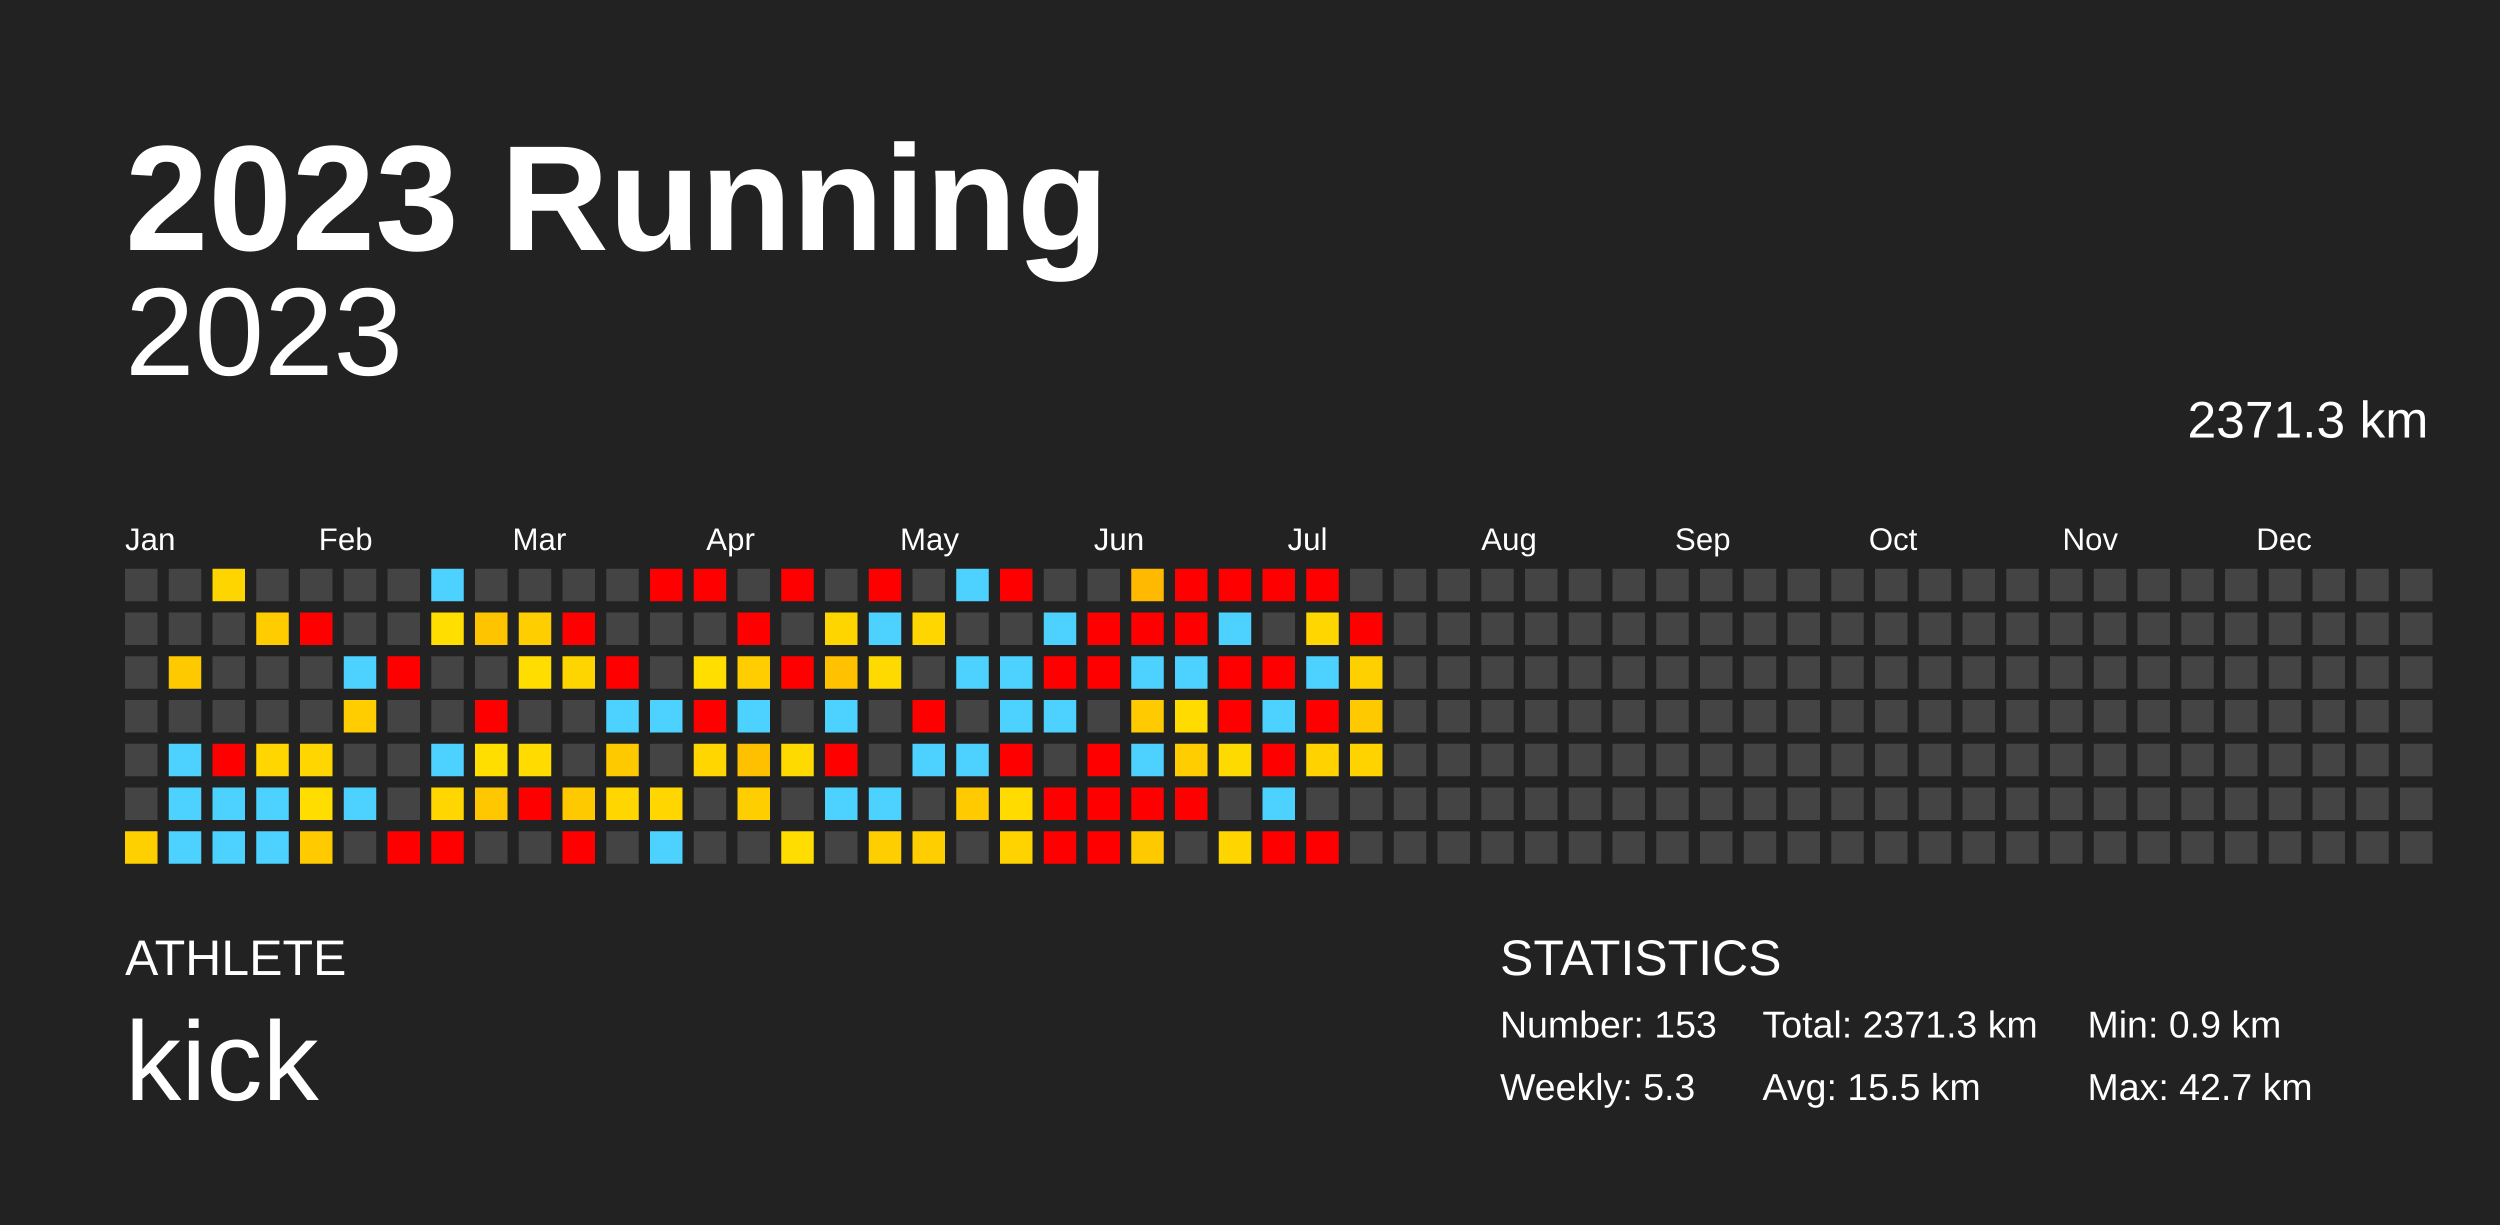
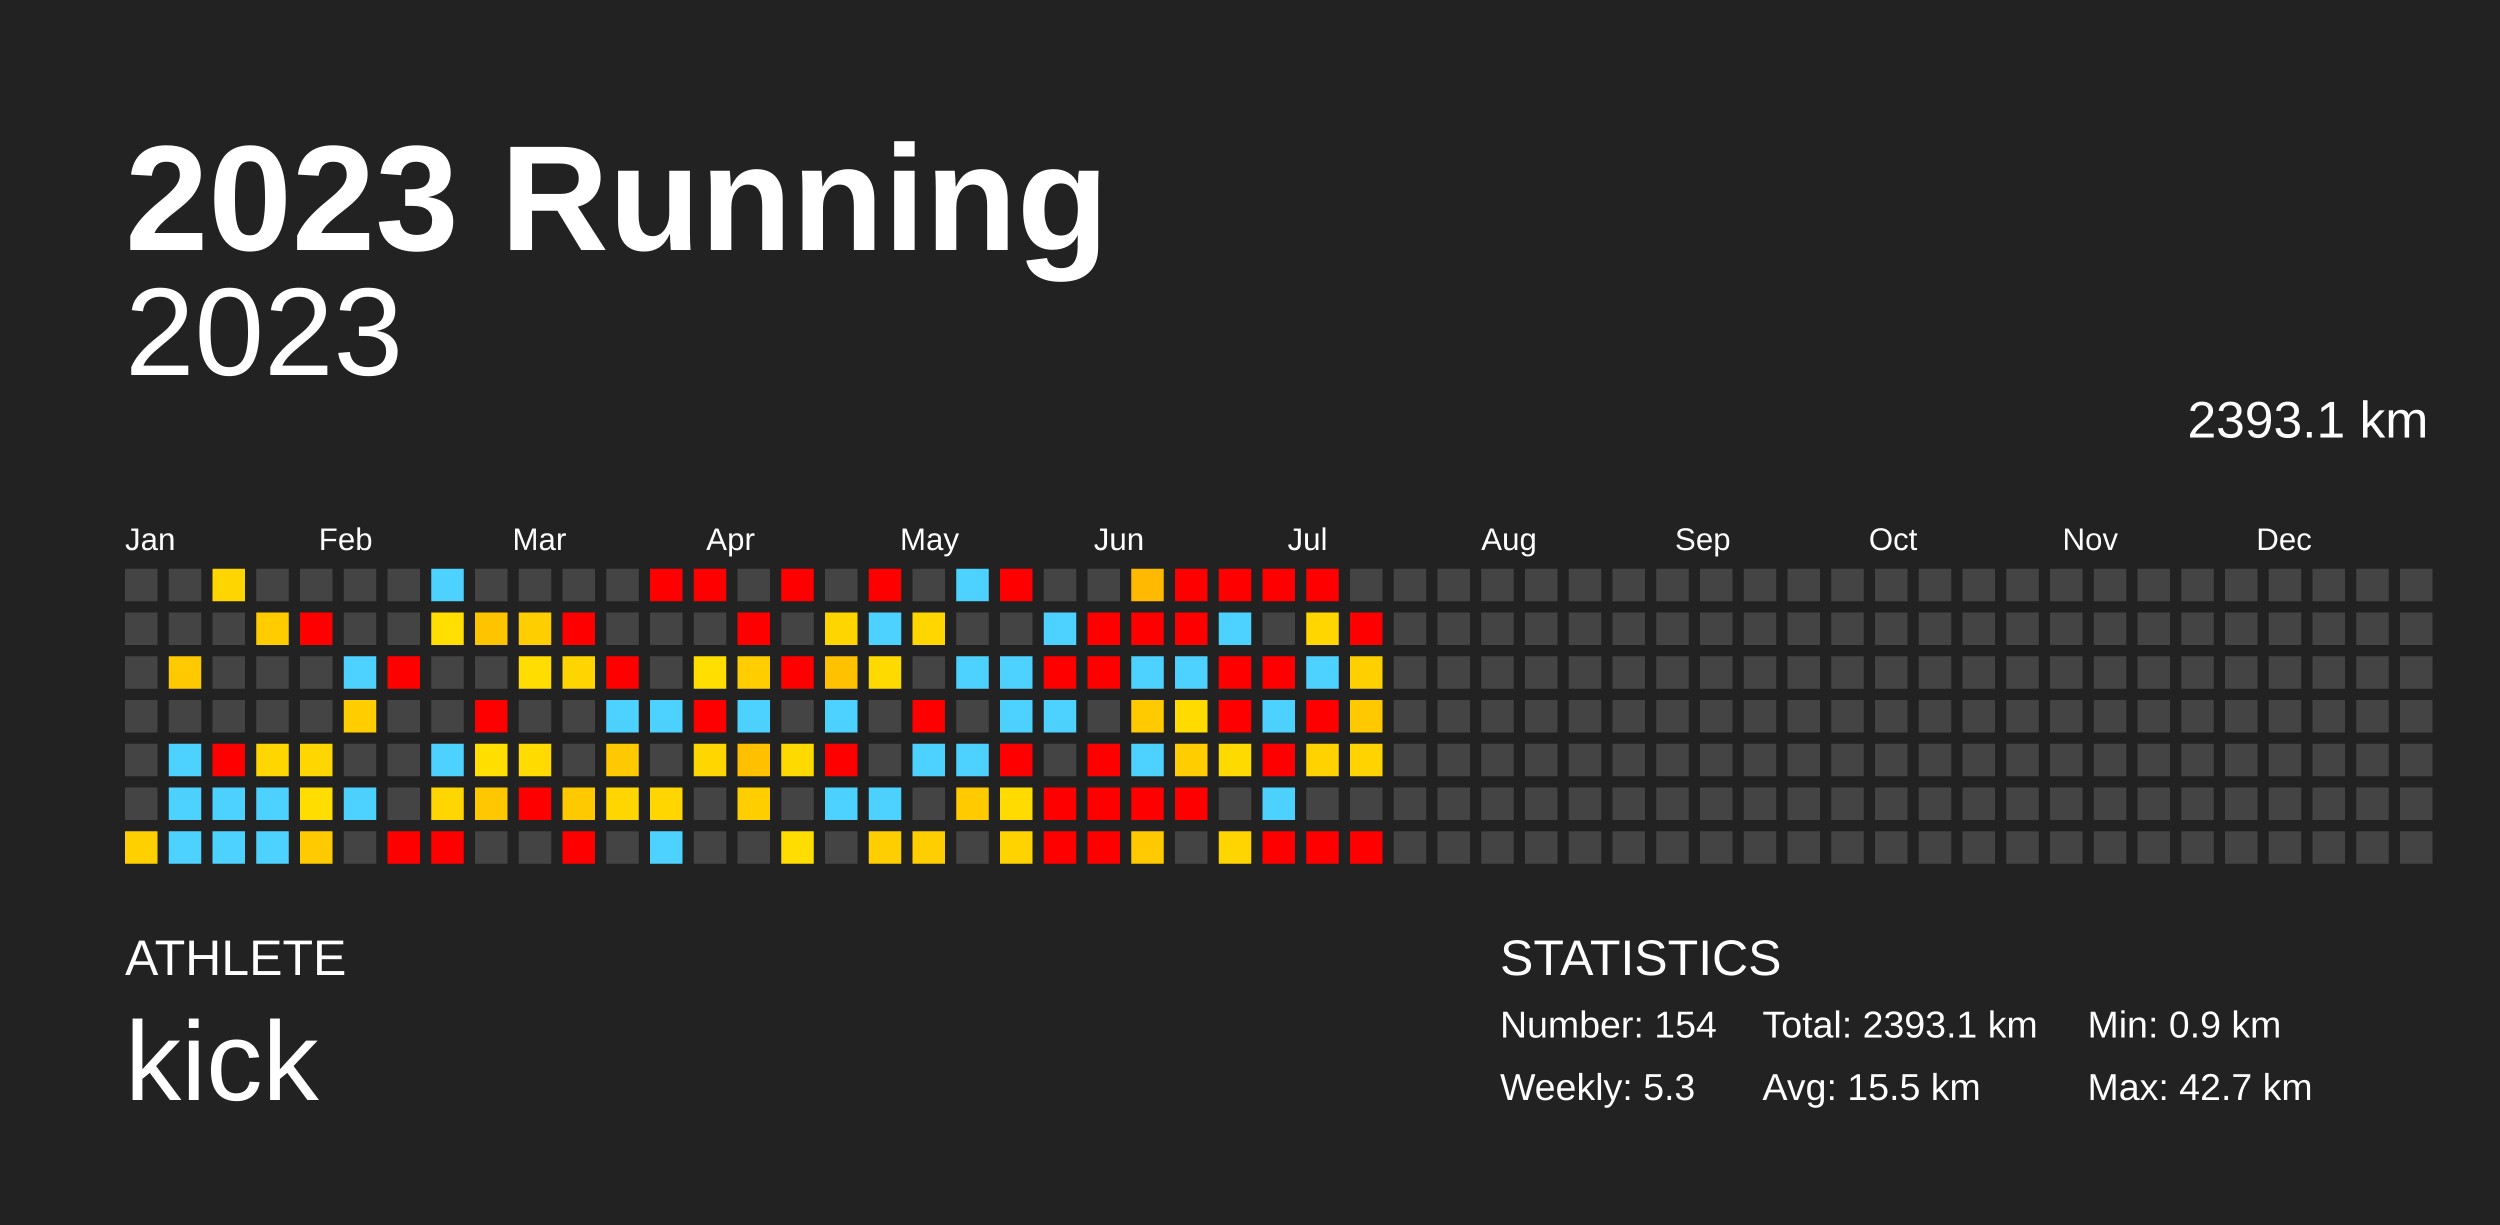
<svg xmlns="http://www.w3.org/2000/svg" baseProfile="full" height="98mm" version="1.1" viewBox="0,0,200,98" width="200mm">
  <defs />
  <rect fill="#222222" height="98" width="200" x="0" y="0" />
  <text fill="#FFFFFF" style="font-size:12px; font-family:Arial; font-weight:bold;" x="10" y="20">2023 Running</text>
  <text fill="#FFFFFF" style="font-size:4px; font-family:Arial" x="10" y="78">ATHLETE</text>
  <text fill="#FFFFFF" style="font-size:9px; font-family:Arial" x="10" y="88">kick</text>
  <text fill="#FFFFFF" style="font-size:4px; font-family:Arial" x="120" y="78">STATISTICS</text>
-   <text fill="#FFFFFF" style="font-size:3px; font-family:Arial" x="120" y="83">Number: 153</text>
+   <text fill="#FFFFFF" style="font-size:3px; font-family:Arial" x="120" y="83">Number: 154</text>
  <text fill="#FFFFFF" style="font-size:3px; font-family:Arial" x="120" y="88">Weekly: 5.3</text>
-   <text fill="#FFFFFF" style="font-size:3px; font-family:Arial" x="141" y="83">Total: 2371.3 km</text>
+   <text fill="#FFFFFF" style="font-size:3px; font-family:Arial" x="141" y="83">Total: 2393.1 km</text>
  <text fill="#FFFFFF" style="font-size:3px; font-family:Arial" x="141" y="88">Avg: 15.5 km</text>
  <text fill="#FFFFFF" style="font-size:3px; font-family:Arial" x="167" y="83">Min: 0.9 km</text>
  <text fill="#FFFFFF" style="font-size:3px; font-family:Arial" x="167" y="88">Max: 42.7 km</text>
  <text alignment-baseline="hanging" fill="#FFFFFF" style="font-size:10.0px; font-family:Arial;" x="10" y="30">2023</text>
-   <text alignment-baseline="hanging" fill="#FFFFFF" style="font-size:4.125px; font-family:Arial;" x="175" y="35">2371.3 km</text>
+   <text alignment-baseline="hanging" fill="#FFFFFF" style="font-size:4.125px; font-family:Arial;" x="175" y="35">2393.1 km</text>
  <text fill="#FFFFFF" style="font-size:2.5px; font-family:Arial" x="10.0" y="44">Jan</text>
  <text fill="#FFFFFF" style="font-size:2.5px; font-family:Arial" x="25.5" y="44">Feb</text>
  <text fill="#FFFFFF" style="font-size:2.5px; font-family:Arial" x="41.0" y="44">Mar</text>
  <text fill="#FFFFFF" style="font-size:2.5px; font-family:Arial" x="56.5" y="44">Apr</text>
  <text fill="#FFFFFF" style="font-size:2.5px; font-family:Arial" x="72.0" y="44">May</text>
  <text fill="#FFFFFF" style="font-size:2.5px; font-family:Arial" x="87.5" y="44">Jun</text>
  <text fill="#FFFFFF" style="font-size:2.5px; font-family:Arial" x="103.0" y="44">Jul</text>
  <text fill="#FFFFFF" style="font-size:2.5px; font-family:Arial" x="118.5" y="44">Aug</text>
  <text fill="#FFFFFF" style="font-size:2.5px; font-family:Arial" x="134.0" y="44">Sep</text>
  <text fill="#FFFFFF" style="font-size:2.5px; font-family:Arial" x="149.5" y="44">Oct</text>
  <text fill="#FFFFFF" style="font-size:2.5px; font-family:Arial" x="165.0" y="44">Nov</text>
  <text fill="#FFFFFF" style="font-size:2.5px; font-family:Arial" x="180.5" y="44">Dec</text>
  <rect fill="#444444" height="2.6" width="2.6" x="10.0" y="45.5" />
  <rect fill="#444444" height="2.6" width="2.6" x="10.0" y="49.0" />
  <rect fill="#444444" height="2.6" width="2.6" x="10.0" y="52.5" />
  <rect fill="#444444" height="2.6" width="2.6" x="10.0" y="56.0" />
  <rect fill="#444444" height="2.6" width="2.6" x="10.0" y="59.5" />
  <rect fill="#444444" height="2.6" width="2.6" x="10.0" y="63.0" />
  <rect fill="#ffd000" height="2.6" width="2.6" x="10.0" y="66.5" />
  <rect fill="#444444" height="2.6" width="2.6" x="13.5" y="45.5" />
  <rect fill="#444444" height="2.6" width="2.6" x="13.5" y="49.0" />
  <rect fill="#ffc900" height="2.6" width="2.6" x="13.5" y="52.5" />
  <rect fill="#444444" height="2.6" width="2.6" x="13.5" y="56.0" />
  <rect fill="#4dd2ff" height="2.6" width="2.6" x="13.5" y="59.5" />
  <rect fill="#4dd2ff" height="2.6" width="2.6" x="13.5" y="63.0" />
  <rect fill="#4dd2ff" height="2.6" width="2.6" x="13.5" y="66.5" />
  <rect fill="#ffd500" height="2.6" width="2.6" x="17.0" y="45.5" />
  <rect fill="#444444" height="2.6" width="2.6" x="17.0" y="49.0" />
  <rect fill="#444444" height="2.6" width="2.6" x="17.0" y="52.5" />
  <rect fill="#444444" height="2.6" width="2.6" x="17.0" y="56.0" />
  <rect fill="red" height="2.6" width="2.6" x="17.0" y="59.5" />
  <rect fill="#4dd2ff" height="2.6" width="2.6" x="17.0" y="63.0" />
  <rect fill="#4dd2ff" height="2.6" width="2.6" x="17.0" y="66.5" />
  <rect fill="#444444" height="2.6" width="2.6" x="20.5" y="45.5" />
  <rect fill="#ffcc00" height="2.6" width="2.6" x="20.5" y="49.0" />
  <rect fill="#444444" height="2.6" width="2.6" x="20.5" y="52.5" />
  <rect fill="#444444" height="2.6" width="2.6" x="20.5" y="56.0" />
  <rect fill="#ffd600" height="2.6" width="2.6" x="20.5" y="59.5" />
  <rect fill="#4dd2ff" height="2.6" width="2.6" x="20.5" y="63.0" />
  <rect fill="#4dd2ff" height="2.6" width="2.6" x="20.5" y="66.5" />
  <rect fill="#444444" height="2.6" width="2.6" x="24.0" y="45.5" />
  <rect fill="red" height="2.6" width="2.6" x="24.0" y="49.0" />
  <rect fill="#444444" height="2.6" width="2.6" x="24.0" y="52.5" />
  <rect fill="#444444" height="2.6" width="2.6" x="24.0" y="56.0" />
  <rect fill="#ffd600" height="2.6" width="2.6" x="24.0" y="59.5" />
  <rect fill="#ffdd00" height="2.6" width="2.6" x="24.0" y="63.0" />
  <rect fill="#ffca00" height="2.6" width="2.6" x="24.0" y="66.5" />
  <rect fill="#444444" height="2.6" width="2.6" x="27.5" y="45.5" />
  <rect fill="#444444" height="2.6" width="2.6" x="27.5" y="49.0" />
  <rect fill="#4dd2ff" height="2.6" width="2.6" x="27.5" y="52.5" />
  <rect fill="#ffcd00" height="2.6" width="2.6" x="27.5" y="56.0" />
  <rect fill="#444444" height="2.6" width="2.6" x="27.5" y="59.5" />
  <rect fill="#4dd2ff" height="2.6" width="2.6" x="27.5" y="63.0" />
  <rect fill="#444444" height="2.6" width="2.6" x="27.5" y="66.5" />
  <rect fill="#444444" height="2.6" width="2.6" x="31.0" y="45.5" />
  <rect fill="#444444" height="2.6" width="2.6" x="31.0" y="49.0" />
  <rect fill="red" height="2.6" width="2.6" x="31.0" y="52.5" />
  <rect fill="#444444" height="2.6" width="2.6" x="31.0" y="56.0" />
  <rect fill="#444444" height="2.6" width="2.6" x="31.0" y="59.5" />
  <rect fill="#444444" height="2.6" width="2.6" x="31.0" y="63.0" />
  <rect fill="red" height="2.6" width="2.6" x="31.0" y="66.5" />
  <rect fill="#4dd2ff" height="2.6" width="2.6" x="34.5" y="45.5" />
  <rect fill="#ffde00" height="2.6" width="2.6" x="34.5" y="49.0" />
  <rect fill="#444444" height="2.6" width="2.6" x="34.5" y="52.5" />
  <rect fill="#444444" height="2.6" width="2.6" x="34.5" y="56.0" />
  <rect fill="#4dd2ff" height="2.6" width="2.6" x="34.5" y="59.5" />
  <rect fill="#ffd600" height="2.6" width="2.6" x="34.5" y="63.0" />
  <rect fill="red" height="2.6" width="2.6" x="34.5" y="66.5" />
  <rect fill="#444444" height="2.6" width="2.6" x="38.0" y="45.5" />
  <rect fill="#ffc400" height="2.6" width="2.6" x="38.0" y="49.0" />
  <rect fill="#444444" height="2.6" width="2.6" x="38.0" y="52.5" />
  <rect fill="red" height="2.6" width="2.6" x="38.0" y="56.0" />
  <rect fill="#ffde00" height="2.6" width="2.6" x="38.0" y="59.5" />
  <rect fill="#ffc700" height="2.6" width="2.6" x="38.0" y="63.0" />
  <rect fill="#444444" height="2.6" width="2.6" x="38.0" y="66.5" />
  <rect fill="#444444" height="2.6" width="2.6" x="41.5" y="45.5" />
  <rect fill="#ffce00" height="2.6" width="2.6" x="41.5" y="49.0" />
  <rect fill="#ffdd00" height="2.6" width="2.6" x="41.5" y="52.5" />
  <rect fill="#444444" height="2.6" width="2.6" x="41.5" y="56.0" />
  <rect fill="#ffdb00" height="2.6" width="2.6" x="41.5" y="59.5" />
  <rect fill="red" height="2.6" width="2.6" x="41.5" y="63.0" />
  <rect fill="#444444" height="2.6" width="2.6" x="41.5" y="66.5" />
  <rect fill="#444444" height="2.6" width="2.6" x="45.0" y="45.5" />
  <rect fill="red" height="2.6" width="2.6" x="45.0" y="49.0" />
  <rect fill="#ffd500" height="2.6" width="2.6" x="45.0" y="52.5" />
  <rect fill="#444444" height="2.6" width="2.6" x="45.0" y="56.0" />
  <rect fill="#444444" height="2.6" width="2.6" x="45.0" y="59.5" />
  <rect fill="#ffc900" height="2.6" width="2.6" x="45.0" y="63.0" />
  <rect fill="red" height="2.6" width="2.6" x="45.0" y="66.5" />
  <rect fill="#444444" height="2.6" width="2.6" x="48.5" y="45.5" />
  <rect fill="#444444" height="2.6" width="2.6" x="48.5" y="49.0" />
  <rect fill="red" height="2.6" width="2.6" x="48.5" y="52.5" />
  <rect fill="#4dd2ff" height="2.6" width="2.6" x="48.5" y="56.0" />
  <rect fill="#ffc900" height="2.6" width="2.6" x="48.5" y="59.5" />
  <rect fill="#ffd600" height="2.6" width="2.6" x="48.5" y="63.0" />
  <rect fill="#444444" height="2.6" width="2.6" x="48.5" y="66.5" />
  <rect fill="red" height="2.6" width="2.6" x="52.0" y="45.5" />
  <rect fill="#444444" height="2.6" width="2.6" x="52.0" y="49.0" />
  <rect fill="#444444" height="2.6" width="2.6" x="52.0" y="52.5" />
  <rect fill="#4dd2ff" height="2.6" width="2.6" x="52.0" y="56.0" />
  <rect fill="#444444" height="2.6" width="2.6" x="52.0" y="59.5" />
  <rect fill="#ffd600" height="2.6" width="2.6" x="52.0" y="63.0" />
  <rect fill="#4dd2ff" height="2.6" width="2.6" x="52.0" y="66.5" />
  <rect fill="red" height="2.6" width="2.6" x="55.5" y="45.5" />
  <rect fill="#444444" height="2.6" width="2.6" x="55.5" y="49.0" />
  <rect fill="#ffde00" height="2.6" width="2.6" x="55.5" y="52.5" />
  <rect fill="red" height="2.6" width="2.6" x="55.5" y="56.0" />
  <rect fill="#ffd600" height="2.6" width="2.6" x="55.5" y="59.5" />
  <rect fill="#444444" height="2.6" width="2.6" x="55.5" y="63.0" />
  <rect fill="#444444" height="2.6" width="2.6" x="55.5" y="66.5" />
  <rect fill="#444444" height="2.6" width="2.6" x="59.0" y="45.5" />
  <rect fill="red" height="2.6" width="2.6" x="59.0" y="49.0" />
  <rect fill="#ffcd00" height="2.6" width="2.6" x="59.0" y="52.5" />
  <rect fill="#4dd2ff" height="2.6" width="2.6" x="59.0" y="56.0" />
  <rect fill="#ffc000" height="2.6" width="2.6" x="59.0" y="59.5" />
  <rect fill="#ffce00" height="2.6" width="2.6" x="59.0" y="63.0" />
  <rect fill="#444444" height="2.6" width="2.6" x="59.0" y="66.5" />
  <rect fill="red" height="2.6" width="2.6" x="62.5" y="45.5" />
  <rect fill="#444444" height="2.6" width="2.6" x="62.5" y="49.0" />
  <rect fill="red" height="2.6" width="2.6" x="62.5" y="52.5" />
  <rect fill="#444444" height="2.6" width="2.6" x="62.5" y="56.0" />
  <rect fill="#ffda00" height="2.6" width="2.6" x="62.5" y="59.5" />
  <rect fill="#444444" height="2.6" width="2.6" x="62.5" y="63.0" />
  <rect fill="#ffdd00" height="2.6" width="2.6" x="62.5" y="66.5" />
  <rect fill="#444444" height="2.6" width="2.6" x="66.0" y="45.5" />
  <rect fill="#ffd500" height="2.6" width="2.6" x="66.0" y="49.0" />
  <rect fill="#ffc100" height="2.6" width="2.6" x="66.0" y="52.5" />
  <rect fill="#4dd2ff" height="2.6" width="2.6" x="66.0" y="56.0" />
  <rect fill="red" height="2.6" width="2.6" x="66.0" y="59.5" />
  <rect fill="#4dd2ff" height="2.6" width="2.6" x="66.0" y="63.0" />
  <rect fill="#444444" height="2.6" width="2.6" x="66.0" y="66.5" />
  <rect fill="red" height="2.6" width="2.6" x="69.5" y="45.5" />
  <rect fill="#4dd2ff" height="2.6" width="2.6" x="69.5" y="49.0" />
  <rect fill="#ffda00" height="2.6" width="2.6" x="69.5" y="52.5" />
  <rect fill="#444444" height="2.6" width="2.6" x="69.5" y="56.0" />
  <rect fill="#444444" height="2.6" width="2.6" x="69.5" y="59.5" />
  <rect fill="#4dd2ff" height="2.6" width="2.6" x="69.5" y="63.0" />
  <rect fill="#ffce00" height="2.6" width="2.6" x="69.5" y="66.5" />
  <rect fill="#444444" height="2.6" width="2.6" x="73.0" y="45.5" />
  <rect fill="#ffd600" height="2.6" width="2.6" x="73.0" y="49.0" />
  <rect fill="#444444" height="2.6" width="2.6" x="73.0" y="52.5" />
  <rect fill="red" height="2.6" width="2.6" x="73.0" y="56.0" />
  <rect fill="#4dd2ff" height="2.6" width="2.6" x="73.0" y="59.5" />
  <rect fill="#444444" height="2.6" width="2.6" x="73.0" y="63.0" />
  <rect fill="#ffce00" height="2.6" width="2.6" x="73.0" y="66.5" />
  <rect fill="#4dd2ff" height="2.6" width="2.6" x="76.5" y="45.5" />
  <rect fill="#444444" height="2.6" width="2.6" x="76.5" y="49.0" />
  <rect fill="#4dd2ff" height="2.6" width="2.6" x="76.5" y="52.5" />
  <rect fill="#444444" height="2.6" width="2.6" x="76.5" y="56.0" />
  <rect fill="#4dd2ff" height="2.6" width="2.6" x="76.5" y="59.5" />
  <rect fill="#ffca00" height="2.6" width="2.6" x="76.5" y="63.0" />
  <rect fill="#444444" height="2.6" width="2.6" x="76.5" y="66.5" />
  <rect fill="red" height="2.6" width="2.6" x="80.0" y="45.5" />
  <rect fill="#444444" height="2.6" width="2.6" x="80.0" y="49.0" />
  <rect fill="#4dd2ff" height="2.6" width="2.6" x="80.0" y="52.5" />
  <rect fill="#4dd2ff" height="2.6" width="2.6" x="80.0" y="56.0" />
  <rect fill="red" height="2.6" width="2.6" x="80.0" y="59.5" />
  <rect fill="#ffdb00" height="2.6" width="2.6" x="80.0" y="63.0" />
  <rect fill="#ffd300" height="2.6" width="2.6" x="80.0" y="66.5" />
  <rect fill="#444444" height="2.6" width="2.6" x="83.5" y="45.5" />
  <rect fill="#4dd2ff" height="2.6" width="2.6" x="83.5" y="49.0" />
  <rect fill="red" height="2.6" width="2.6" x="83.5" y="52.5" />
  <rect fill="#4dd2ff" height="2.6" width="2.6" x="83.5" y="56.0" />
  <rect fill="#444444" height="2.6" width="2.6" x="83.5" y="59.5" />
  <rect fill="red" height="2.6" width="2.6" x="83.5" y="63.0" />
  <rect fill="red" height="2.6" width="2.6" x="83.5" y="66.5" />
  <rect fill="#444444" height="2.6" width="2.6" x="87.0" y="45.5" />
  <rect fill="red" height="2.6" width="2.6" x="87.0" y="49.0" />
  <rect fill="red" height="2.6" width="2.6" x="87.0" y="52.5" />
  <rect fill="#444444" height="2.6" width="2.6" x="87.0" y="56.0" />
  <rect fill="red" height="2.6" width="2.6" x="87.0" y="59.5" />
  <rect fill="red" height="2.6" width="2.6" x="87.0" y="63.0" />
  <rect fill="red" height="2.6" width="2.6" x="87.0" y="66.5" />
  <rect fill="#ffb900" height="2.6" width="2.6" x="90.5" y="45.5" />
  <rect fill="red" height="2.6" width="2.6" x="90.5" y="49.0" />
  <rect fill="#4dd2ff" height="2.6" width="2.6" x="90.5" y="52.5" />
  <rect fill="#ffca00" height="2.6" width="2.6" x="90.5" y="56.0" />
  <rect fill="#4dd2ff" height="2.6" width="2.6" x="90.5" y="59.5" />
  <rect fill="red" height="2.6" width="2.6" x="90.5" y="63.0" />
  <rect fill="#ffc900" height="2.6" width="2.6" x="90.5" y="66.5" />
  <rect fill="red" height="2.6" width="2.6" x="94.0" y="45.5" />
  <rect fill="red" height="2.6" width="2.6" x="94.0" y="49.0" />
  <rect fill="#4dd2ff" height="2.6" width="2.6" x="94.0" y="52.5" />
  <rect fill="#ffdb00" height="2.6" width="2.6" x="94.0" y="56.0" />
  <rect fill="#ffcd00" height="2.6" width="2.6" x="94.0" y="59.5" />
  <rect fill="red" height="2.6" width="2.6" x="94.0" y="63.0" />
  <rect fill="#444444" height="2.6" width="2.6" x="94.0" y="66.5" />
  <rect fill="red" height="2.6" width="2.6" x="97.5" y="45.5" />
  <rect fill="#4dd2ff" height="2.6" width="2.6" x="97.5" y="49.0" />
  <rect fill="red" height="2.6" width="2.6" x="97.5" y="52.5" />
  <rect fill="red" height="2.6" width="2.6" x="97.5" y="56.0" />
  <rect fill="#ffda00" height="2.6" width="2.6" x="97.5" y="59.5" />
  <rect fill="#444444" height="2.6" width="2.6" x="97.5" y="63.0" />
  <rect fill="#ffd500" height="2.6" width="2.6" x="97.5" y="66.5" />
  <rect fill="red" height="2.6" width="2.6" x="101.0" y="45.5" />
  <rect fill="#444444" height="2.6" width="2.6" x="101.0" y="49.0" />
  <rect fill="red" height="2.6" width="2.6" x="101.0" y="52.5" />
  <rect fill="#4dd2ff" height="2.6" width="2.6" x="101.0" y="56.0" />
  <rect fill="red" height="2.6" width="2.6" x="101.0" y="59.5" />
  <rect fill="#4dd2ff" height="2.6" width="2.6" x="101.0" y="63.0" />
  <rect fill="red" height="2.6" width="2.6" x="101.0" y="66.5" />
  <rect fill="red" height="2.6" width="2.6" x="104.5" y="45.5" />
  <rect fill="#ffd600" height="2.6" width="2.6" x="104.5" y="49.0" />
  <rect fill="#4dd2ff" height="2.6" width="2.6" x="104.5" y="52.5" />
  <rect fill="red" height="2.6" width="2.6" x="104.5" y="56.0" />
  <rect fill="#ffd200" height="2.6" width="2.6" x="104.5" y="59.5" />
  <rect fill="#444444" height="2.6" width="2.6" x="104.5" y="63.0" />
  <rect fill="red" height="2.6" width="2.6" x="104.5" y="66.5" />
  <rect fill="#444444" height="2.6" width="2.6" x="108.0" y="45.5" />
  <rect fill="red" height="2.6" width="2.6" x="108.0" y="49.0" />
  <rect fill="#ffd000" height="2.6" width="2.6" x="108.0" y="52.5" />
  <rect fill="#ffc900" height="2.6" width="2.6" x="108.0" y="56.0" />
  <rect fill="#ffd300" height="2.6" width="2.6" x="108.0" y="59.5" />
  <rect fill="#444444" height="2.6" width="2.6" x="108.0" y="63.0" />
-   <rect fill="#444444" height="2.6" width="2.6" x="108.0" y="66.5" />
+   <rect fill="red" height="2.6" width="2.6" x="108.0" y="66.5" />
  <rect fill="#444444" height="2.6" width="2.6" x="111.5" y="45.5" />
  <rect fill="#444444" height="2.6" width="2.6" x="111.5" y="49.0" />
  <rect fill="#444444" height="2.6" width="2.6" x="111.5" y="52.5" />
  <rect fill="#444444" height="2.6" width="2.6" x="111.5" y="56.0" />
  <rect fill="#444444" height="2.6" width="2.6" x="111.5" y="59.5" />
  <rect fill="#444444" height="2.6" width="2.6" x="111.5" y="63.0" />
  <rect fill="#444444" height="2.6" width="2.6" x="111.5" y="66.5" />
  <rect fill="#444444" height="2.6" width="2.6" x="115.0" y="45.5" />
  <rect fill="#444444" height="2.6" width="2.6" x="115.0" y="49.0" />
  <rect fill="#444444" height="2.6" width="2.6" x="115.0" y="52.5" />
  <rect fill="#444444" height="2.6" width="2.6" x="115.0" y="56.0" />
  <rect fill="#444444" height="2.6" width="2.6" x="115.0" y="59.5" />
  <rect fill="#444444" height="2.6" width="2.6" x="115.0" y="63.0" />
  <rect fill="#444444" height="2.6" width="2.6" x="115.0" y="66.5" />
  <rect fill="#444444" height="2.6" width="2.6" x="118.5" y="45.5" />
  <rect fill="#444444" height="2.6" width="2.6" x="118.5" y="49.0" />
  <rect fill="#444444" height="2.6" width="2.6" x="118.5" y="52.5" />
  <rect fill="#444444" height="2.6" width="2.6" x="118.5" y="56.0" />
  <rect fill="#444444" height="2.6" width="2.6" x="118.5" y="59.5" />
  <rect fill="#444444" height="2.6" width="2.6" x="118.5" y="63.0" />
  <rect fill="#444444" height="2.6" width="2.6" x="118.5" y="66.5" />
  <rect fill="#444444" height="2.6" width="2.6" x="122.0" y="45.5" />
  <rect fill="#444444" height="2.6" width="2.6" x="122.0" y="49.0" />
  <rect fill="#444444" height="2.6" width="2.6" x="122.0" y="52.5" />
  <rect fill="#444444" height="2.6" width="2.6" x="122.0" y="56.0" />
  <rect fill="#444444" height="2.6" width="2.6" x="122.0" y="59.5" />
  <rect fill="#444444" height="2.6" width="2.6" x="122.0" y="63.0" />
  <rect fill="#444444" height="2.6" width="2.6" x="122.0" y="66.5" />
  <rect fill="#444444" height="2.6" width="2.6" x="125.5" y="45.5" />
  <rect fill="#444444" height="2.6" width="2.6" x="125.5" y="49.0" />
  <rect fill="#444444" height="2.6" width="2.6" x="125.5" y="52.5" />
  <rect fill="#444444" height="2.6" width="2.6" x="125.5" y="56.0" />
  <rect fill="#444444" height="2.6" width="2.6" x="125.5" y="59.5" />
  <rect fill="#444444" height="2.6" width="2.6" x="125.5" y="63.0" />
  <rect fill="#444444" height="2.6" width="2.6" x="125.5" y="66.5" />
  <rect fill="#444444" height="2.6" width="2.6" x="129.0" y="45.5" />
  <rect fill="#444444" height="2.6" width="2.6" x="129.0" y="49.0" />
  <rect fill="#444444" height="2.6" width="2.6" x="129.0" y="52.5" />
  <rect fill="#444444" height="2.6" width="2.6" x="129.0" y="56.0" />
  <rect fill="#444444" height="2.6" width="2.6" x="129.0" y="59.5" />
  <rect fill="#444444" height="2.6" width="2.6" x="129.0" y="63.0" />
  <rect fill="#444444" height="2.6" width="2.6" x="129.0" y="66.5" />
  <rect fill="#444444" height="2.6" width="2.6" x="132.5" y="45.5" />
  <rect fill="#444444" height="2.6" width="2.6" x="132.5" y="49.0" />
  <rect fill="#444444" height="2.6" width="2.6" x="132.5" y="52.5" />
  <rect fill="#444444" height="2.6" width="2.6" x="132.5" y="56.0" />
  <rect fill="#444444" height="2.6" width="2.6" x="132.5" y="59.5" />
  <rect fill="#444444" height="2.6" width="2.6" x="132.5" y="63.0" />
  <rect fill="#444444" height="2.6" width="2.6" x="132.5" y="66.5" />
  <rect fill="#444444" height="2.6" width="2.6" x="136.0" y="45.5" />
  <rect fill="#444444" height="2.6" width="2.6" x="136.0" y="49.0" />
  <rect fill="#444444" height="2.6" width="2.6" x="136.0" y="52.5" />
  <rect fill="#444444" height="2.6" width="2.6" x="136.0" y="56.0" />
  <rect fill="#444444" height="2.6" width="2.6" x="136.0" y="59.5" />
  <rect fill="#444444" height="2.6" width="2.6" x="136.0" y="63.0" />
  <rect fill="#444444" height="2.6" width="2.6" x="136.0" y="66.5" />
  <rect fill="#444444" height="2.6" width="2.6" x="139.5" y="45.5" />
  <rect fill="#444444" height="2.6" width="2.6" x="139.5" y="49.0" />
  <rect fill="#444444" height="2.6" width="2.6" x="139.5" y="52.5" />
  <rect fill="#444444" height="2.6" width="2.6" x="139.5" y="56.0" />
  <rect fill="#444444" height="2.6" width="2.6" x="139.5" y="59.5" />
  <rect fill="#444444" height="2.6" width="2.6" x="139.5" y="63.0" />
  <rect fill="#444444" height="2.6" width="2.6" x="139.5" y="66.5" />
  <rect fill="#444444" height="2.6" width="2.6" x="143.0" y="45.5" />
  <rect fill="#444444" height="2.6" width="2.6" x="143.0" y="49.0" />
  <rect fill="#444444" height="2.6" width="2.6" x="143.0" y="52.5" />
  <rect fill="#444444" height="2.6" width="2.6" x="143.0" y="56.0" />
  <rect fill="#444444" height="2.6" width="2.6" x="143.0" y="59.5" />
  <rect fill="#444444" height="2.6" width="2.6" x="143.0" y="63.0" />
  <rect fill="#444444" height="2.6" width="2.6" x="143.0" y="66.5" />
  <rect fill="#444444" height="2.6" width="2.6" x="146.5" y="45.5" />
  <rect fill="#444444" height="2.6" width="2.6" x="146.5" y="49.0" />
  <rect fill="#444444" height="2.6" width="2.6" x="146.5" y="52.5" />
  <rect fill="#444444" height="2.6" width="2.6" x="146.5" y="56.0" />
  <rect fill="#444444" height="2.6" width="2.6" x="146.5" y="59.5" />
  <rect fill="#444444" height="2.6" width="2.6" x="146.5" y="63.0" />
  <rect fill="#444444" height="2.6" width="2.6" x="146.5" y="66.5" />
  <rect fill="#444444" height="2.6" width="2.6" x="150.0" y="45.5" />
  <rect fill="#444444" height="2.6" width="2.6" x="150.0" y="49.0" />
  <rect fill="#444444" height="2.6" width="2.6" x="150.0" y="52.5" />
  <rect fill="#444444" height="2.6" width="2.6" x="150.0" y="56.0" />
  <rect fill="#444444" height="2.6" width="2.6" x="150.0" y="59.5" />
  <rect fill="#444444" height="2.6" width="2.6" x="150.0" y="63.0" />
  <rect fill="#444444" height="2.6" width="2.6" x="150.0" y="66.5" />
  <rect fill="#444444" height="2.6" width="2.6" x="153.5" y="45.5" />
  <rect fill="#444444" height="2.6" width="2.6" x="153.5" y="49.0" />
  <rect fill="#444444" height="2.6" width="2.6" x="153.5" y="52.5" />
  <rect fill="#444444" height="2.6" width="2.6" x="153.5" y="56.0" />
  <rect fill="#444444" height="2.6" width="2.6" x="153.5" y="59.5" />
  <rect fill="#444444" height="2.6" width="2.6" x="153.5" y="63.0" />
  <rect fill="#444444" height="2.6" width="2.6" x="153.5" y="66.5" />
  <rect fill="#444444" height="2.6" width="2.6" x="157.0" y="45.5" />
  <rect fill="#444444" height="2.6" width="2.6" x="157.0" y="49.0" />
  <rect fill="#444444" height="2.6" width="2.6" x="157.0" y="52.5" />
  <rect fill="#444444" height="2.6" width="2.6" x="157.0" y="56.0" />
  <rect fill="#444444" height="2.6" width="2.6" x="157.0" y="59.5" />
  <rect fill="#444444" height="2.6" width="2.6" x="157.0" y="63.0" />
  <rect fill="#444444" height="2.6" width="2.6" x="157.0" y="66.5" />
  <rect fill="#444444" height="2.6" width="2.6" x="160.5" y="45.5" />
  <rect fill="#444444" height="2.6" width="2.6" x="160.5" y="49.0" />
  <rect fill="#444444" height="2.6" width="2.6" x="160.5" y="52.5" />
  <rect fill="#444444" height="2.6" width="2.6" x="160.5" y="56.0" />
  <rect fill="#444444" height="2.6" width="2.6" x="160.5" y="59.5" />
  <rect fill="#444444" height="2.6" width="2.6" x="160.5" y="63.0" />
  <rect fill="#444444" height="2.6" width="2.6" x="160.5" y="66.5" />
  <rect fill="#444444" height="2.6" width="2.6" x="164.0" y="45.5" />
  <rect fill="#444444" height="2.6" width="2.6" x="164.0" y="49.0" />
  <rect fill="#444444" height="2.6" width="2.6" x="164.0" y="52.5" />
  <rect fill="#444444" height="2.6" width="2.6" x="164.0" y="56.0" />
  <rect fill="#444444" height="2.6" width="2.6" x="164.0" y="59.5" />
  <rect fill="#444444" height="2.6" width="2.6" x="164.0" y="63.0" />
  <rect fill="#444444" height="2.6" width="2.6" x="164.0" y="66.5" />
  <rect fill="#444444" height="2.6" width="2.6" x="167.5" y="45.5" />
  <rect fill="#444444" height="2.6" width="2.6" x="167.5" y="49.0" />
  <rect fill="#444444" height="2.6" width="2.6" x="167.5" y="52.5" />
  <rect fill="#444444" height="2.6" width="2.6" x="167.5" y="56.0" />
  <rect fill="#444444" height="2.6" width="2.6" x="167.5" y="59.5" />
  <rect fill="#444444" height="2.6" width="2.6" x="167.5" y="63.0" />
  <rect fill="#444444" height="2.6" width="2.6" x="167.5" y="66.5" />
  <rect fill="#444444" height="2.6" width="2.6" x="171.0" y="45.5" />
  <rect fill="#444444" height="2.6" width="2.6" x="171.0" y="49.0" />
  <rect fill="#444444" height="2.6" width="2.6" x="171.0" y="52.5" />
  <rect fill="#444444" height="2.6" width="2.6" x="171.0" y="56.0" />
  <rect fill="#444444" height="2.6" width="2.6" x="171.0" y="59.5" />
  <rect fill="#444444" height="2.6" width="2.6" x="171.0" y="63.0" />
  <rect fill="#444444" height="2.6" width="2.6" x="171.0" y="66.5" />
  <rect fill="#444444" height="2.6" width="2.6" x="174.5" y="45.5" />
  <rect fill="#444444" height="2.6" width="2.6" x="174.5" y="49.0" />
  <rect fill="#444444" height="2.6" width="2.6" x="174.5" y="52.5" />
  <rect fill="#444444" height="2.6" width="2.6" x="174.5" y="56.0" />
  <rect fill="#444444" height="2.6" width="2.6" x="174.5" y="59.5" />
  <rect fill="#444444" height="2.6" width="2.6" x="174.5" y="63.0" />
  <rect fill="#444444" height="2.6" width="2.6" x="174.5" y="66.5" />
  <rect fill="#444444" height="2.6" width="2.6" x="178.0" y="45.5" />
  <rect fill="#444444" height="2.6" width="2.6" x="178.0" y="49.0" />
  <rect fill="#444444" height="2.6" width="2.6" x="178.0" y="52.5" />
  <rect fill="#444444" height="2.6" width="2.6" x="178.0" y="56.0" />
  <rect fill="#444444" height="2.6" width="2.6" x="178.0" y="59.5" />
  <rect fill="#444444" height="2.6" width="2.6" x="178.0" y="63.0" />
  <rect fill="#444444" height="2.6" width="2.6" x="178.0" y="66.5" />
  <rect fill="#444444" height="2.6" width="2.6" x="181.5" y="45.5" />
  <rect fill="#444444" height="2.6" width="2.6" x="181.5" y="49.0" />
  <rect fill="#444444" height="2.6" width="2.6" x="181.5" y="52.5" />
  <rect fill="#444444" height="2.6" width="2.6" x="181.5" y="56.0" />
  <rect fill="#444444" height="2.6" width="2.6" x="181.5" y="59.5" />
  <rect fill="#444444" height="2.6" width="2.6" x="181.5" y="63.0" />
  <rect fill="#444444" height="2.6" width="2.6" x="181.5" y="66.5" />
  <rect fill="#444444" height="2.6" width="2.6" x="185.0" y="45.5" />
  <rect fill="#444444" height="2.6" width="2.6" x="185.0" y="49.0" />
  <rect fill="#444444" height="2.6" width="2.6" x="185.0" y="52.5" />
  <rect fill="#444444" height="2.6" width="2.6" x="185.0" y="56.0" />
  <rect fill="#444444" height="2.6" width="2.6" x="185.0" y="59.5" />
  <rect fill="#444444" height="2.6" width="2.6" x="185.0" y="63.0" />
  <rect fill="#444444" height="2.6" width="2.6" x="185.0" y="66.5" />
  <rect fill="#444444" height="2.6" width="2.6" x="188.5" y="45.5" />
  <rect fill="#444444" height="2.6" width="2.6" x="188.5" y="49.0" />
  <rect fill="#444444" height="2.6" width="2.6" x="188.5" y="52.5" />
  <rect fill="#444444" height="2.6" width="2.6" x="188.5" y="56.0" />
  <rect fill="#444444" height="2.6" width="2.6" x="188.5" y="59.5" />
  <rect fill="#444444" height="2.6" width="2.6" x="188.5" y="63.0" />
  <rect fill="#444444" height="2.6" width="2.6" x="188.5" y="66.5" />
  <rect fill="#444444" height="2.6" width="2.6" x="192.0" y="45.5" />
  <rect fill="#444444" height="2.6" width="2.6" x="192.0" y="49.0" />
  <rect fill="#444444" height="2.6" width="2.6" x="192.0" y="52.5" />
  <rect fill="#444444" height="2.6" width="2.6" x="192.0" y="56.0" />
  <rect fill="#444444" height="2.6" width="2.6" x="192.0" y="59.5" />
  <rect fill="#444444" height="2.6" width="2.6" x="192.0" y="63.0" />
  <rect fill="#444444" height="2.6" width="2.6" x="192.0" y="66.5" />
</svg>
